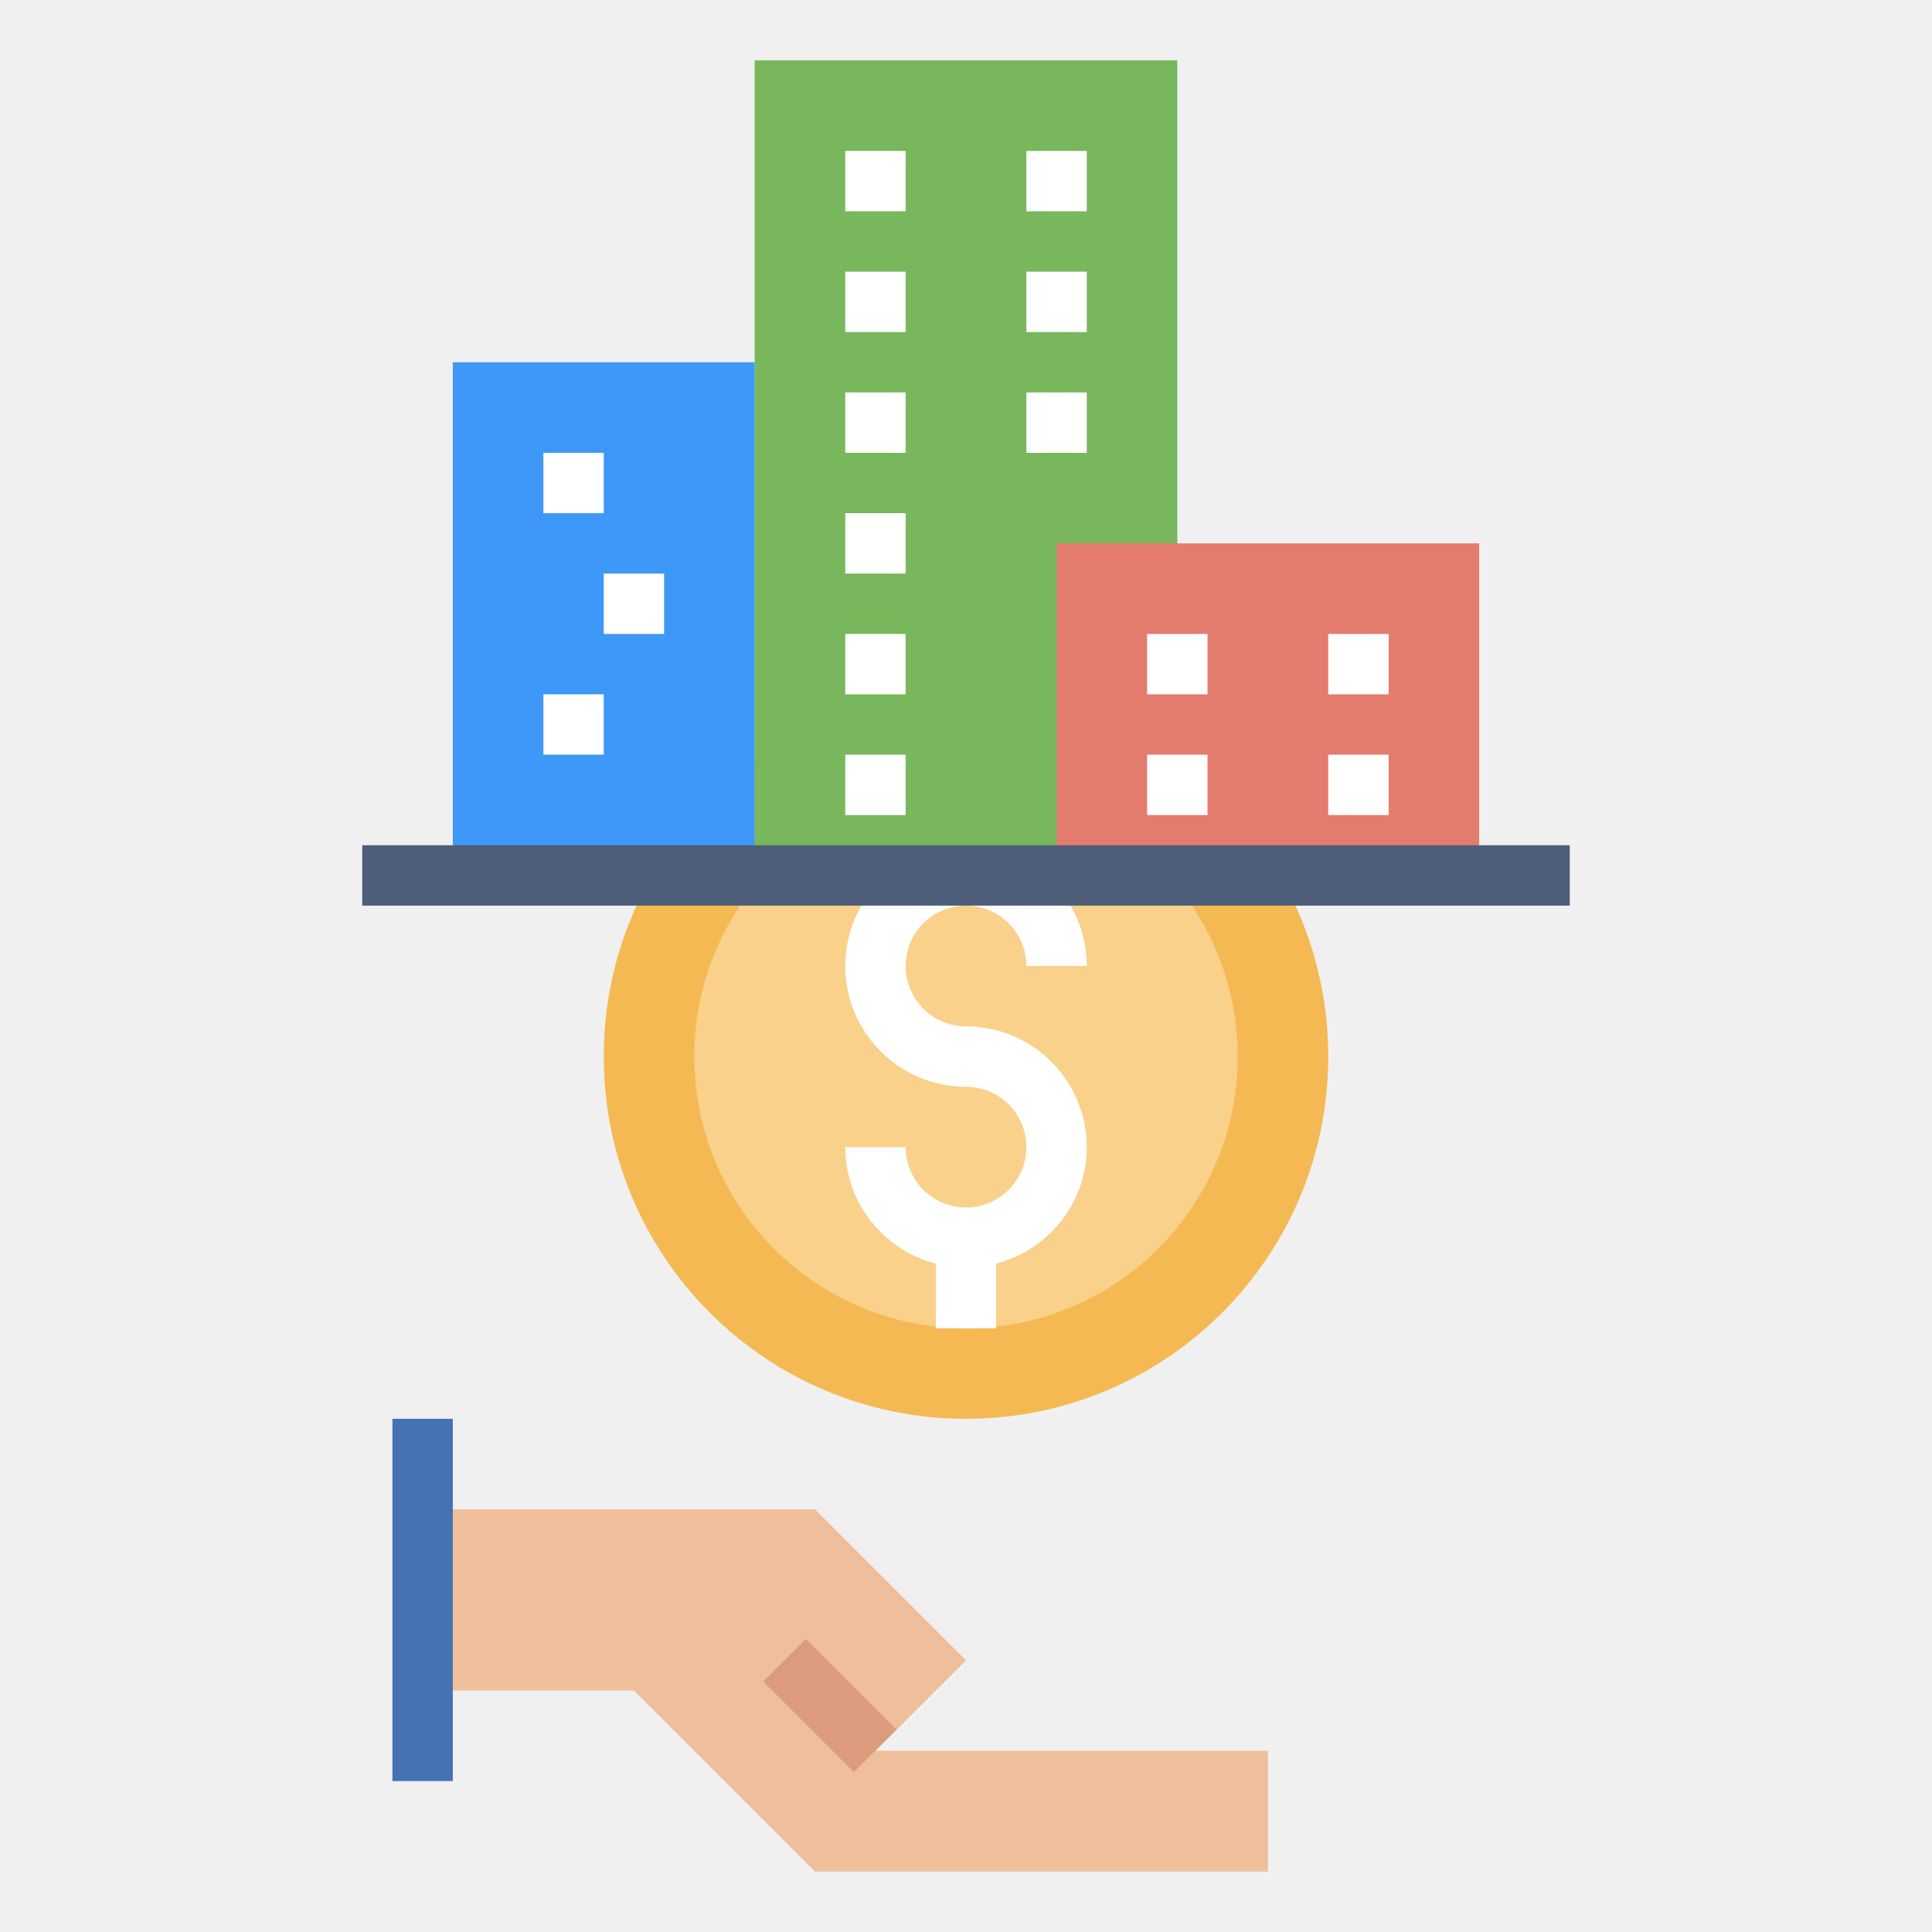
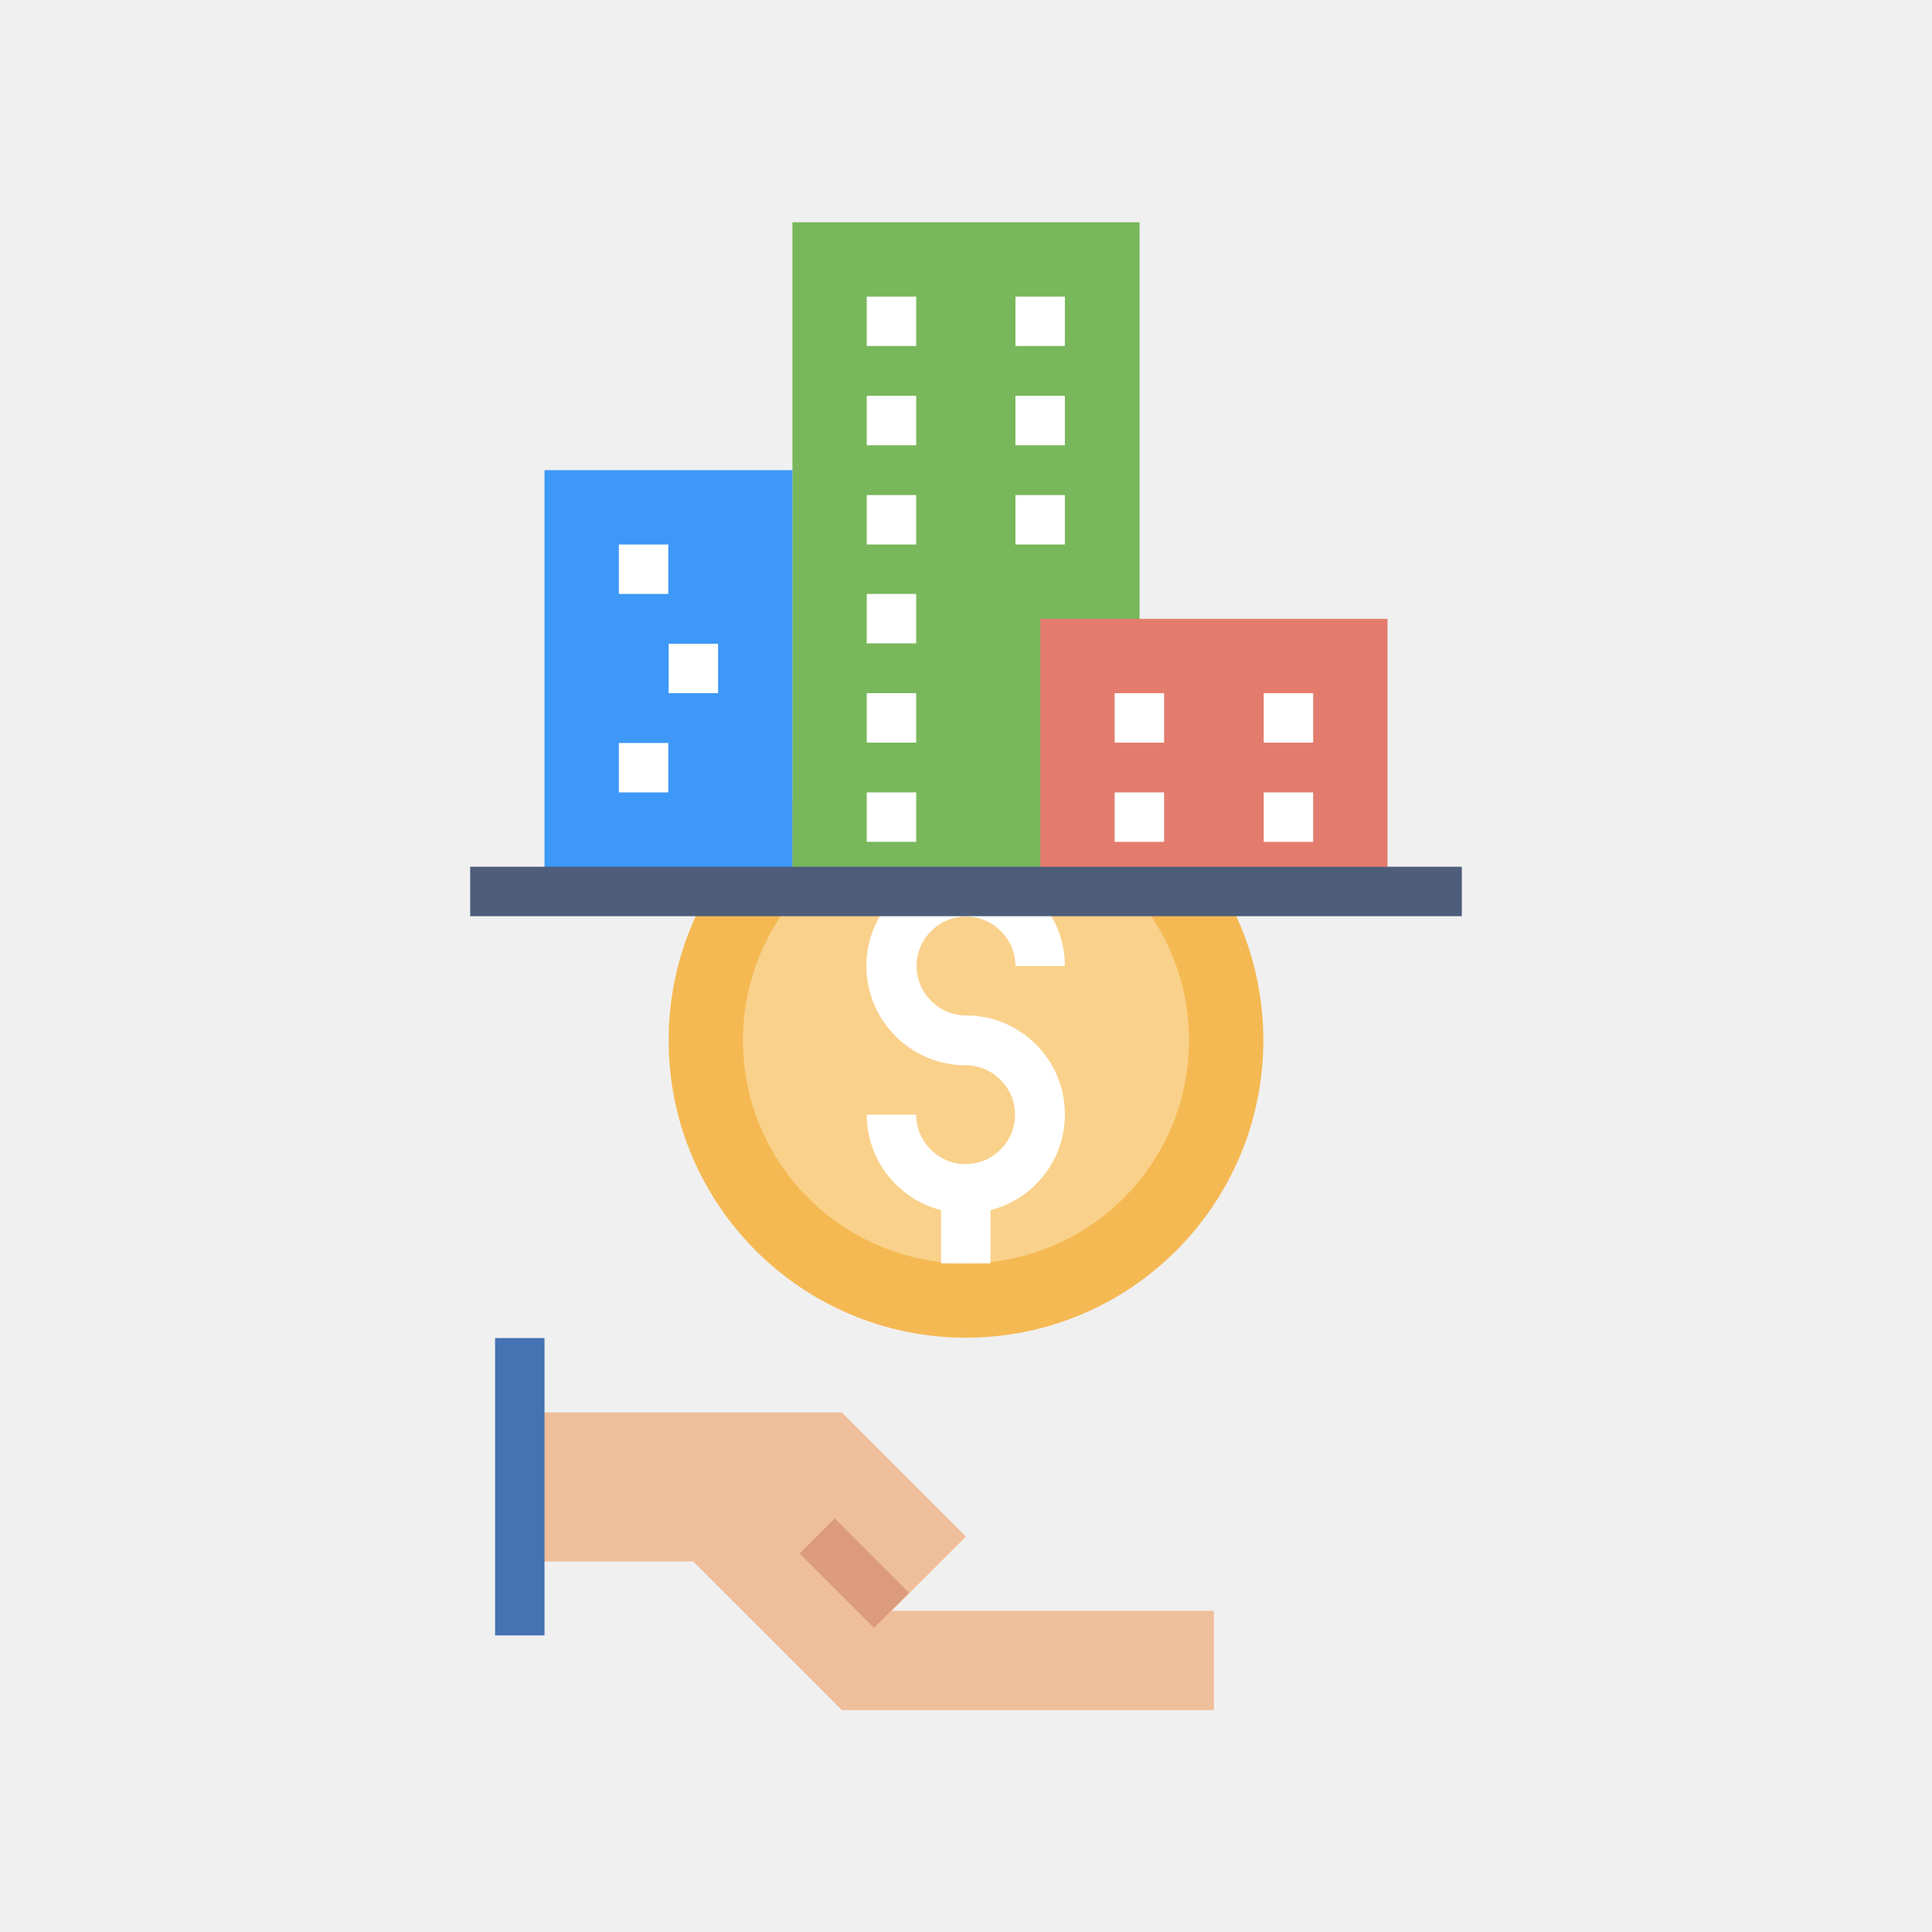
- <svg xmlns="http://www.w3.org/2000/svg" id="Layer_3" enable-background="new 0 0 64 64" height="512" viewBox="0 0 64 64" width="512">
-   <circle cx="32" cy="35" fill="#f5b953" r="12" />
-   <circle cx="32" cy="35" fill="#f9d18b" r="9" />
-   <path d="m32 34c-1.103 0-2-.897-2-2s.897-2 2-2 2 .897 2 2h2c0-2.206-1.794-4-4-4s-4 1.794-4 4 1.794 4 4 4c1.103 0 2 .897 2 2s-.897 2-2 2-2-.897-2-2h-2c0 1.859 1.279 3.411 3 3.858v2.142h2v-2.142c1.721-.447 3-1.999 3-3.858 0-2.206-1.794-4-4-4z" fill="#fff" />
-   <path d="m25 2h14v27h-14z" fill="#78b75b" />
-   <path d="m15 12h10v17h-10z" fill="#3d98f7" />
-   <path d="m35 18h14v11h-14z" fill="#e47c6e" />
-   <path d="m14 50h13l5 5-3 3h13v4h-15l-6-6h-7" fill="#efbe9a" />
-   <g fill="#fff">
-     <path d="m28 5h2v2h-2z" />
-     <path d="m34 5h2v2h-2z" />
-     <path d="m28 9h2v2h-2z" />
-     <path d="m34 9h2v2h-2z" />
-     <path d="m28 13h2v2h-2z" />
-     <path d="m34 13h2v2h-2z" />
-     <path d="m28 17h2v2h-2z" />
-     <path d="m28 21h2v2h-2z" />
-     <path d="m28 25h2v2h-2z" />
-     <path d="m38 21h2v2h-2z" />
-     <path d="m44 21h2v2h-2z" />
-     <path d="m38 25h2v2h-2z" />
-     <path d="m44 25h2v2h-2z" />
-     <path d="m18 15h2v2h-2z" />
-     <path d="m20 19h2v2h-2z" />
-     <path d="m18 23h2v2h-2z" />
+ <svg xmlns="http://www.w3.org/2000/svg" version="1.1" id="Layer_3" x="0px" y="0px" viewBox="0 0 512 512" style="enable-background:new 0 0 512 512;" xml:space="preserve">
+   <style type="text/css">
+ 	.st0{fill:#F5B953;}
+ 	.st1{fill:#F9D18B;}
+ 	.st2{fill:#FFFFFF;}
+ 	.st3{fill:#78B75B;}
+ 	.st4{fill:#3D98F7;}
+ 	.st5{fill:#E47C6E;}
+ 	.st6{fill:#EFBE9A;}
+ 	.st7{fill:#4D5D7A;}
+ 	.st8{fill:#DB9B7C;}
+ 	.st9{fill:#4472B2;}
+ </style>
+   <circle class="st0" cx="256" cy="275.7" r="78.8" />
+   <circle class="st1" cx="256" cy="275.7" r="59.1" />
+   <path class="st2" d="M256,269.1c-7.2,0-13.1-5.9-13.1-13.1c0-7.2,5.9-13.1,13.1-13.1c7.2,0,13.1,5.9,13.1,13.1h13.1  c0-14.5-11.8-26.3-26.3-26.3c-14.5,0-26.3,11.8-26.3,26.3s11.8,26.3,26.3,26.3c7.2,0,13.1,5.9,13.1,13.1c0,7.2-5.9,13.1-13.1,13.1  c-7.2,0-13.1-5.9-13.1-13.1h-13.1c0,12.2,8.4,22.4,19.7,25.3v14.1h13.1v-14.1c11.3-2.9,19.7-13.1,19.7-25.3  C282.3,280.9,270.5,269.1,256,269.1z" />
+   <path class="st3" d="M210,58.9h92v177.4h-92V58.9z" />
+   <path class="st4" d="M144.3,124.6H210v111.7h-65.7V124.6z" />
+   <path class="st5" d="M275.7,164h92v72.3h-92V164z" />
+   <path class="st6" d="M137.7,374.3h85.4l32.9,32.9l-19.7,19.7h85.4v26.3h-98.6l-39.4-39.4h-46" />
+   <g>
+     <path class="st2" d="M229.7,78.6h13.1v13.1h-13.1V78.6z" />
+     <path class="st2" d="M269.1,78.6h13.1v13.1h-13.1V78.6z" />
+     <path class="st2" d="M229.7,104.9h13.1V118h-13.1V104.9z" />
+     <path class="st2" d="M269.1,104.9h13.1V118h-13.1V104.9z" />
+     <path class="st2" d="M229.7,131.2h13.1v13.1h-13.1V131.2z" />
+     <path class="st2" d="M269.1,131.2h13.1v13.1h-13.1V131.2z" />
+     <path class="st2" d="M229.7,157.4h13.1v13.1h-13.1V157.4z" />
+     <path class="st2" d="M229.7,183.7h13.1v13.1h-13.1V183.7z" />
+     <path class="st2" d="M229.7,210h13.1v13.1h-13.1V210z" />
+     <path class="st2" d="M295.4,183.7h13.1v13.1h-13.1V183.7z" />
+     <path class="st2" d="M334.8,183.7H348v13.1h-13.1V183.7z" />
+     <path class="st2" d="M295.4,210h13.1v13.1h-13.1V210z" />
+     <path class="st2" d="M334.8,210H348v13.1h-13.1V210z" />
+     <path class="st2" d="M164,144.3h13.1v13.1H164V144.3z" />
+     <path class="st2" d="M177.2,170.6h13.1v13.1h-13.1V170.6z" />
+     <path class="st2" d="M164,196.9h13.1V210H164V196.9z" />
  </g>
-   <path d="m12 28h40v2h-40z" fill="#4d5d7a" />
-   <path d="m26.5 54.379h2v4.243h-2z" fill="#db9b7c" transform="matrix(.707 -.707 .707 .707 -31.897 35.994)" />
-   <path d="m13 47h2v12h-2z" fill="#4472b2" />
+   <path class="st7" d="M124.6,229.7h262.8v13.1H124.6V229.7z" />
+   <path class="st8" d="M211.9,411.7l9.3-9.3l19.7,19.7l-9.3,9.3L211.9,411.7z" />
+   <path class="st9" d="M131.2,354.6h13.1v78.8h-13.1V354.6z" />
</svg>
